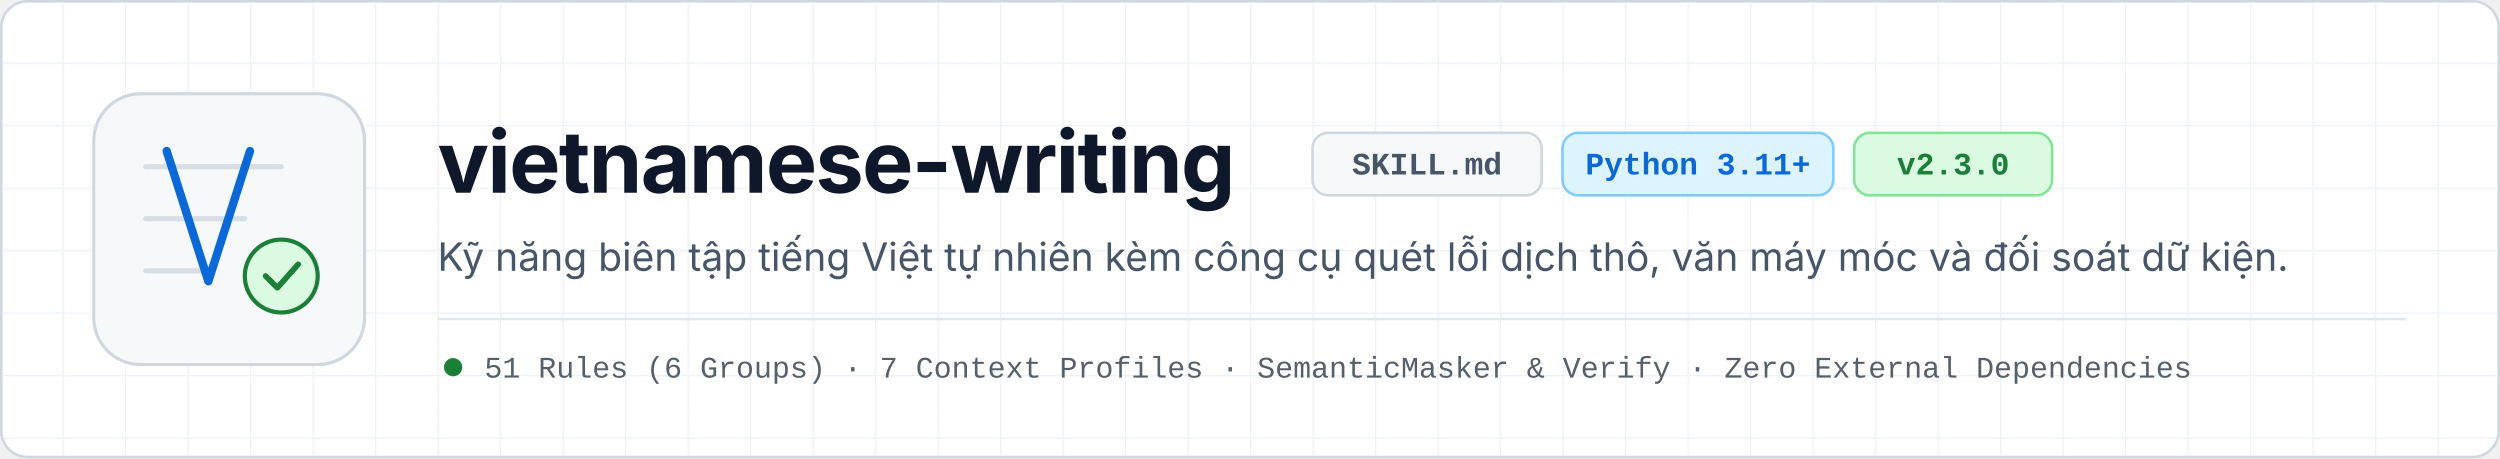
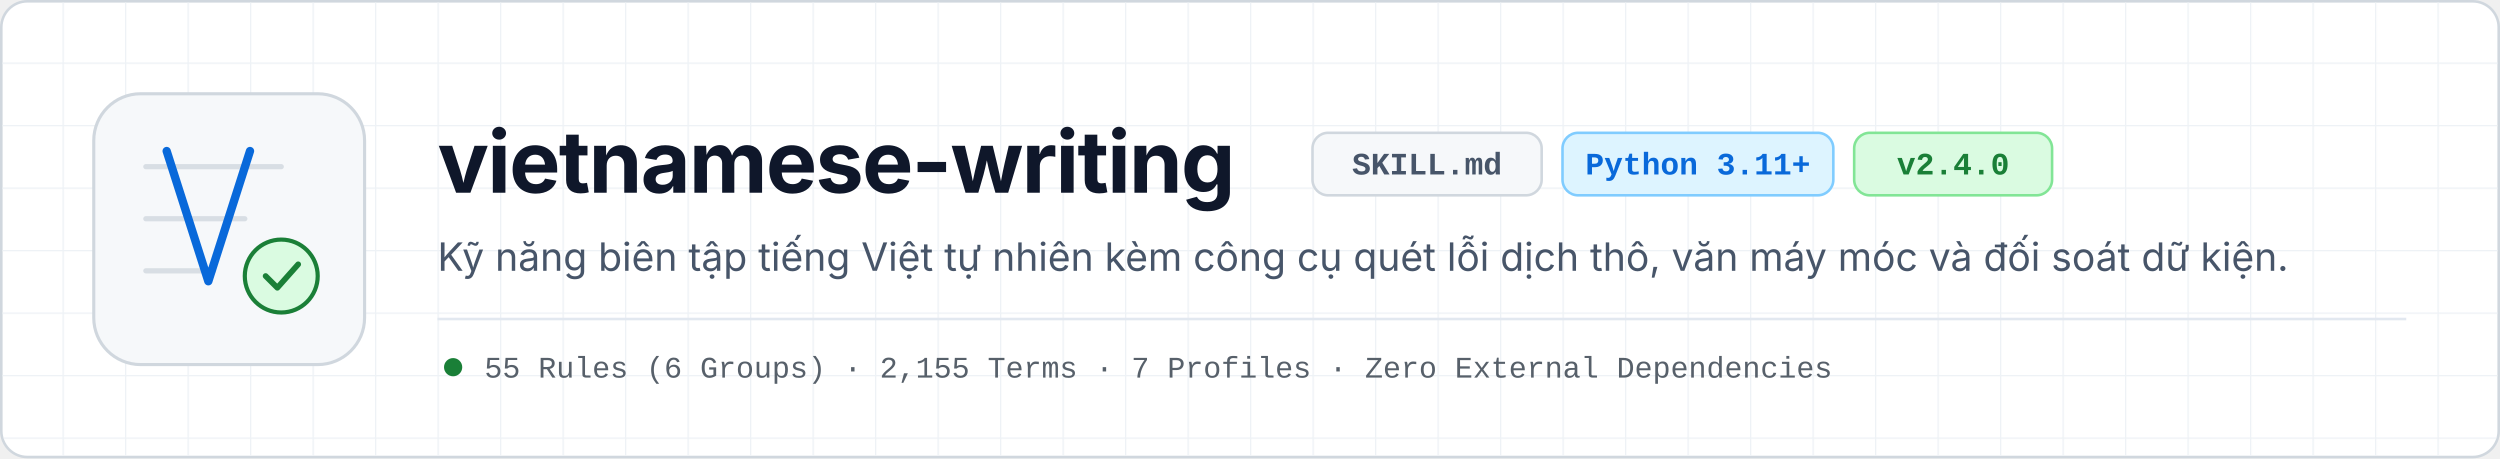
<svg xmlns="http://www.w3.org/2000/svg" viewBox="0 0 960 176" width="960" height="176" role="img" aria-labelledby="bn-title bn-desc">
  <defs>
    <pattern id="grid-light" width="24" height="24" patternUnits="userSpaceOnUse">
      <path d="M 24 0 L 0 0 0 24" fill="none" stroke="#EEF2F6" stroke-width="1" />
    </pattern>
  </defs>
  <style>
    .sans { font-family: -apple-system, BlinkMacSystemFont, 'Segoe UI', Inter, Roboto, Helvetica, Arial, sans-serif; }
    .mono { font-family: 'JetBrains Mono', 'Cascadia Mono', 'SF Mono', Consolas, 'Liberation Mono', monospace; }
  </style>
  <rect x="0.5" y="0.5" width="959" height="175" rx="10" fill="#FFFFFF" stroke="#D0D7DE" stroke-width="1" />
  <rect x="1" y="1" width="958" height="174" rx="9.5" fill="url(#grid-light)" />
  <rect x="36" y="36" width="104" height="104" rx="18" fill="#F6F8FA" stroke="#D0D7DE" stroke-width="1.2" />
  <line x1="56" y1="64" x2="108" y2="64" stroke="#D8DEE4" stroke-width="2" stroke-linecap="round" />
  <line x1="56" y1="84" x2="94" y2="84" stroke="#D8DEE4" stroke-width="2" stroke-linecap="round" />
  <line x1="56" y1="104" x2="82" y2="104" stroke="#D8DEE4" stroke-width="2" stroke-linecap="round" />
  <path d="M 64 58 L 80 108 L 96 58" fill="none" stroke="#0969DA" stroke-width="3.2" stroke-linecap="round" stroke-linejoin="round" />
  <circle cx="108" cy="106" r="14" fill="#DAFBE1" stroke="#1A7F37" stroke-width="1.6" />
  <path d="M 102 106 L 106.5 110.5 L 114.5 101.5" fill="none" stroke="#1A7F37" stroke-width="2.2" stroke-linecap="round" stroke-linejoin="round" />
  <text x="168" y="74" class="sans" font-size="33" font-weight="700" letter-spacing="-0.6" fill="#0F172A">vietnamese-writing</text>
  <rect x="504" y="51" width="88" height="24" rx="6" fill="#F6F8FA" stroke="#D0D7DE" stroke-width="1" />
  <text x="548" y="67" text-anchor="middle" class="mono" font-size="12" font-weight="600" fill="#475569">SKILL.md</text>
  <rect x="600" y="51" width="104" height="24" rx="6" fill="#DDF4FF" stroke="#80CCFF" stroke-width="1" />
  <text x="652" y="67" text-anchor="middle" class="mono" font-size="12" font-weight="600" fill="#0969DA">Python 3.11+</text>
  <rect x="712" y="51" width="76" height="24" rx="6" fill="#DAFBE1" stroke="#82E596" stroke-width="1" />
-   <text x="750" y="67" text-anchor="middle" class="mono" font-size="12" font-weight="600" fill="#1A7F37">v2.3.0</text>
+   <text x="750" y="67" text-anchor="middle" class="mono" font-size="12" font-weight="600" fill="#1A7F37">v2.4.0</text>
  <text x="168" y="104" class="sans" font-size="15" fill="#475569">Kỹ năng biên tập tiếng Việt tự nhiên kèm công cụ quét lỗi dịch thô, văn máy móc và đối soát dữ kiện.</text>
  <line x1="168" y1="122.5" x2="924" y2="122.5" stroke="#E2E8F0" stroke-width="1" />
  <circle cx="174" cy="141" r="3.5" fill="#1A7F37" />
-   <text x="186" y="145" class="mono" font-size="11.5" fill="#57606A">51 Rules (6 Groups)   ·   7 Context Profiles   ·   SemanticMasker &amp; Verify   ·   Zero External Dependencies</text>
+   <text x="186" y="145" class="mono" font-size="11.5" fill="#57606A">55 Rules (6 Groups)   ·   2,155 Terms   ·   7 Profiles   ·   Zero External Dependencies</text>
</svg>
